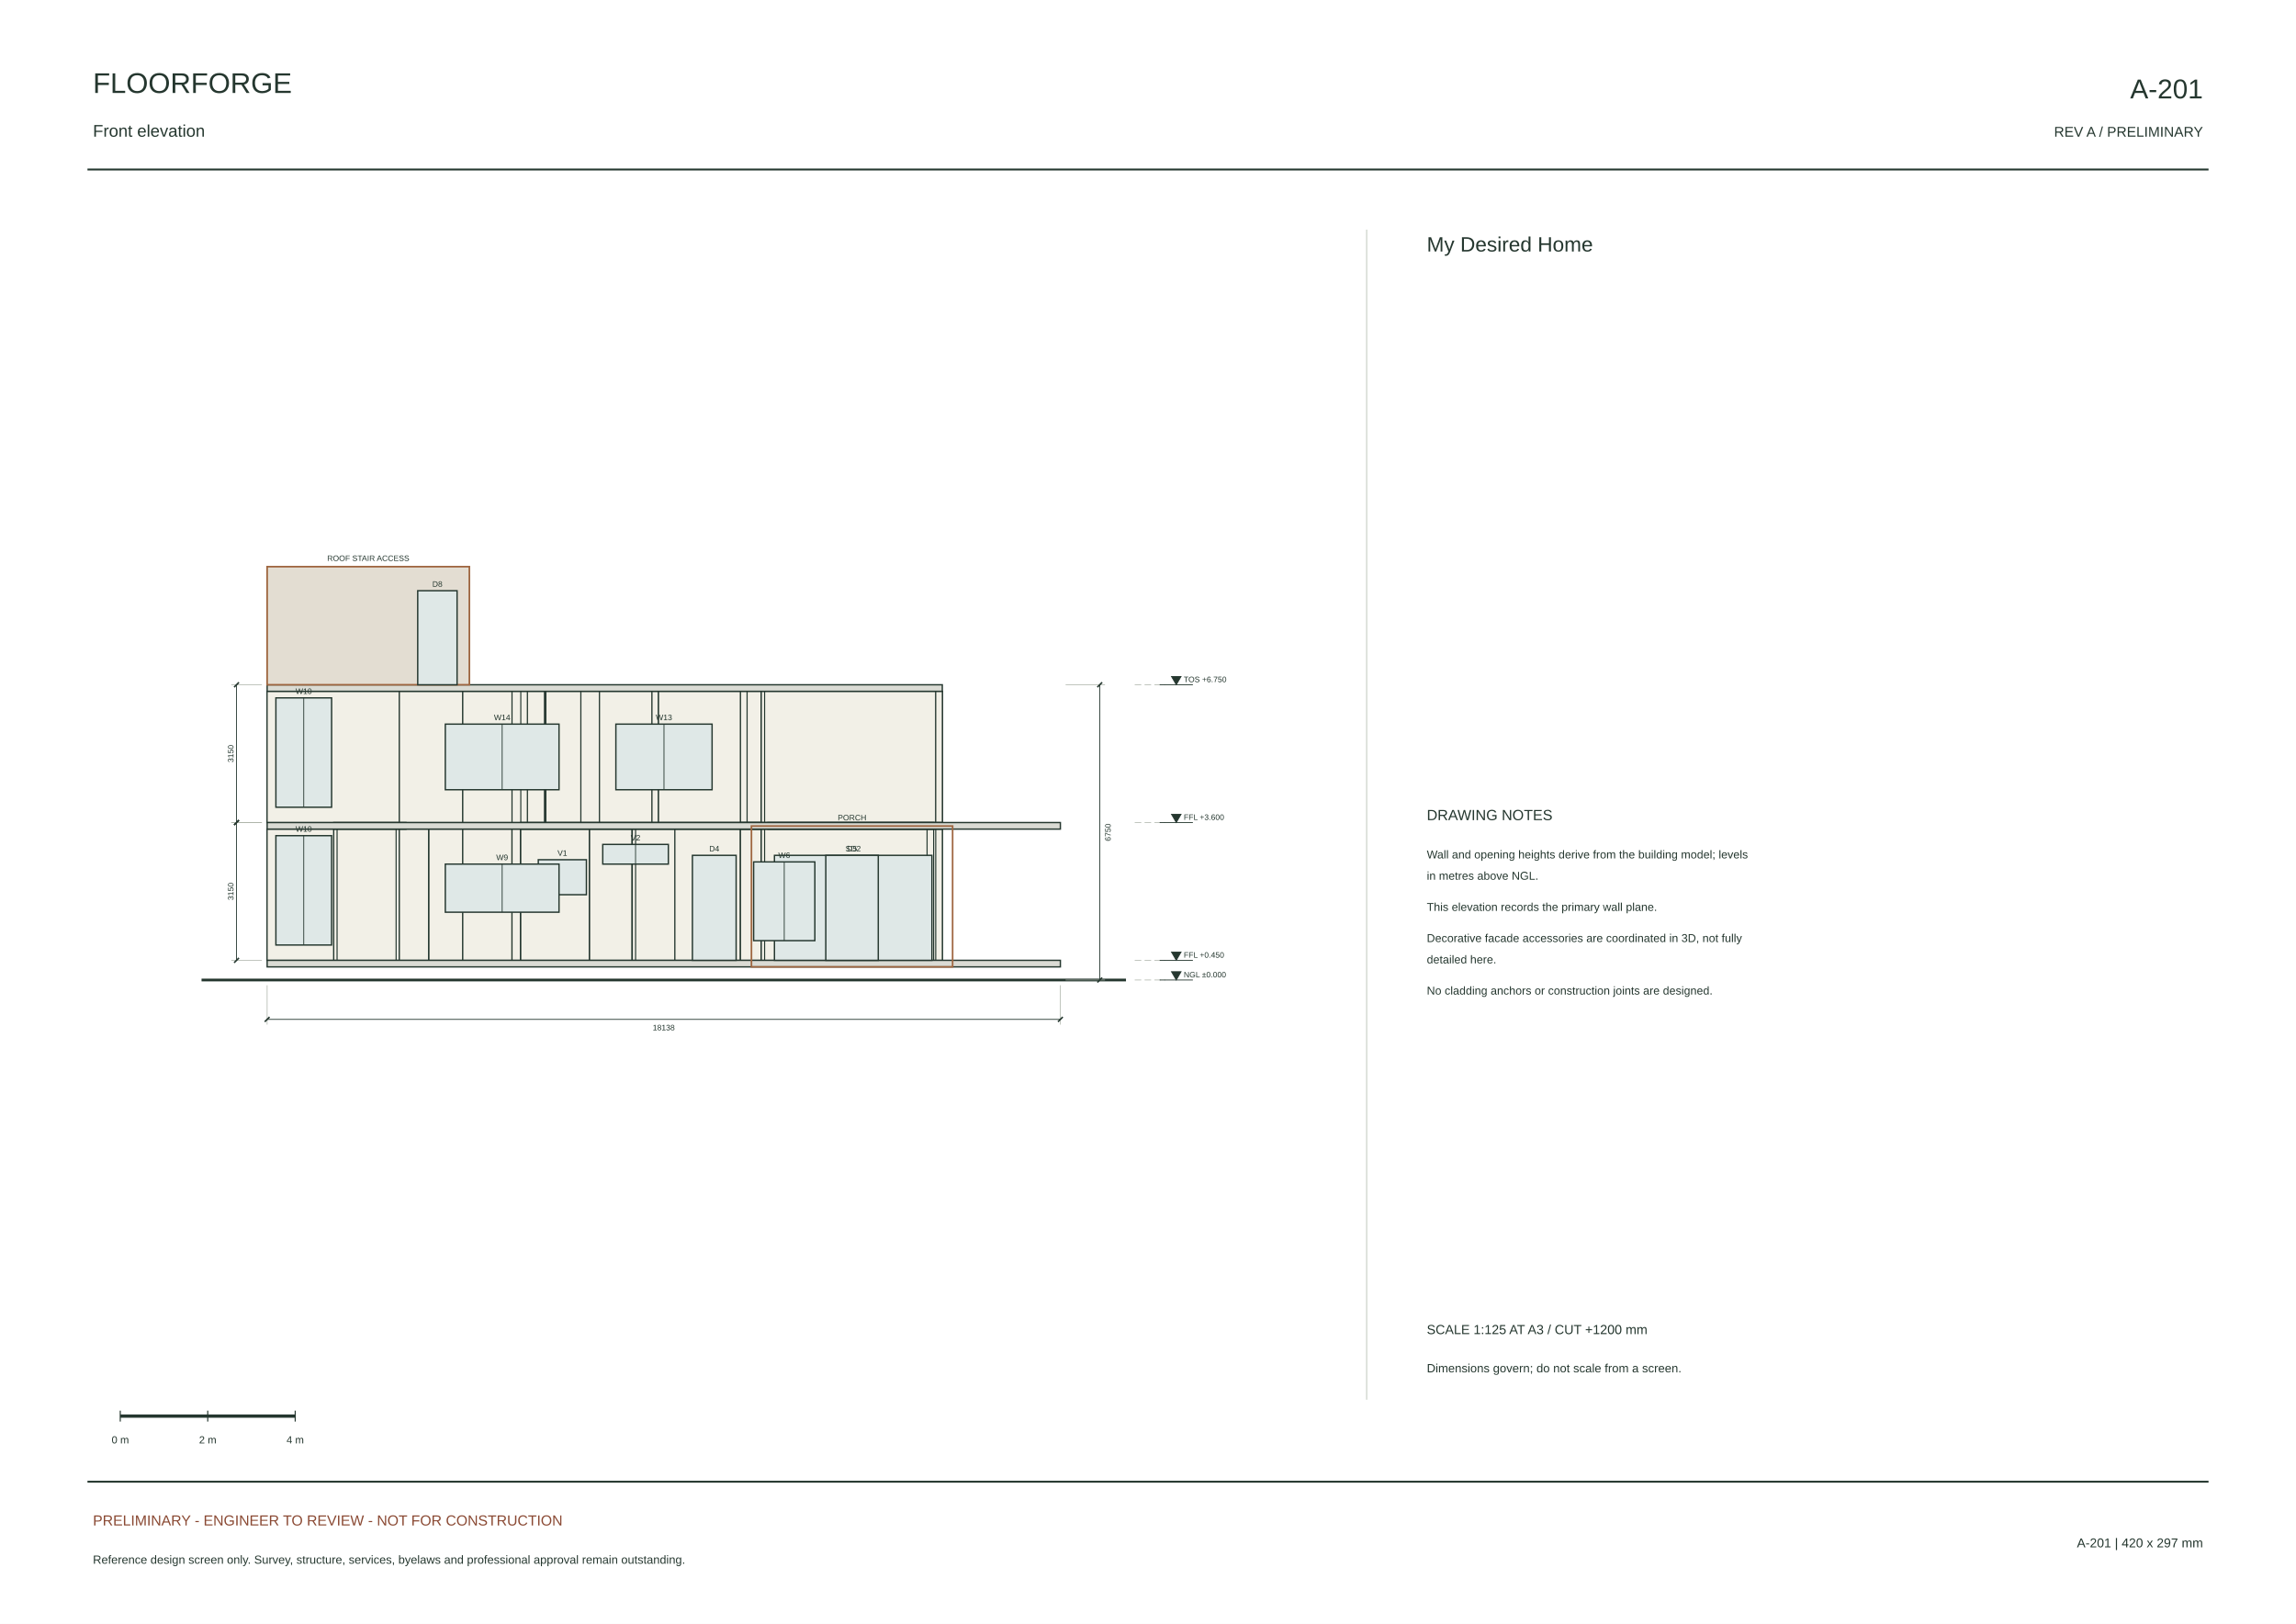
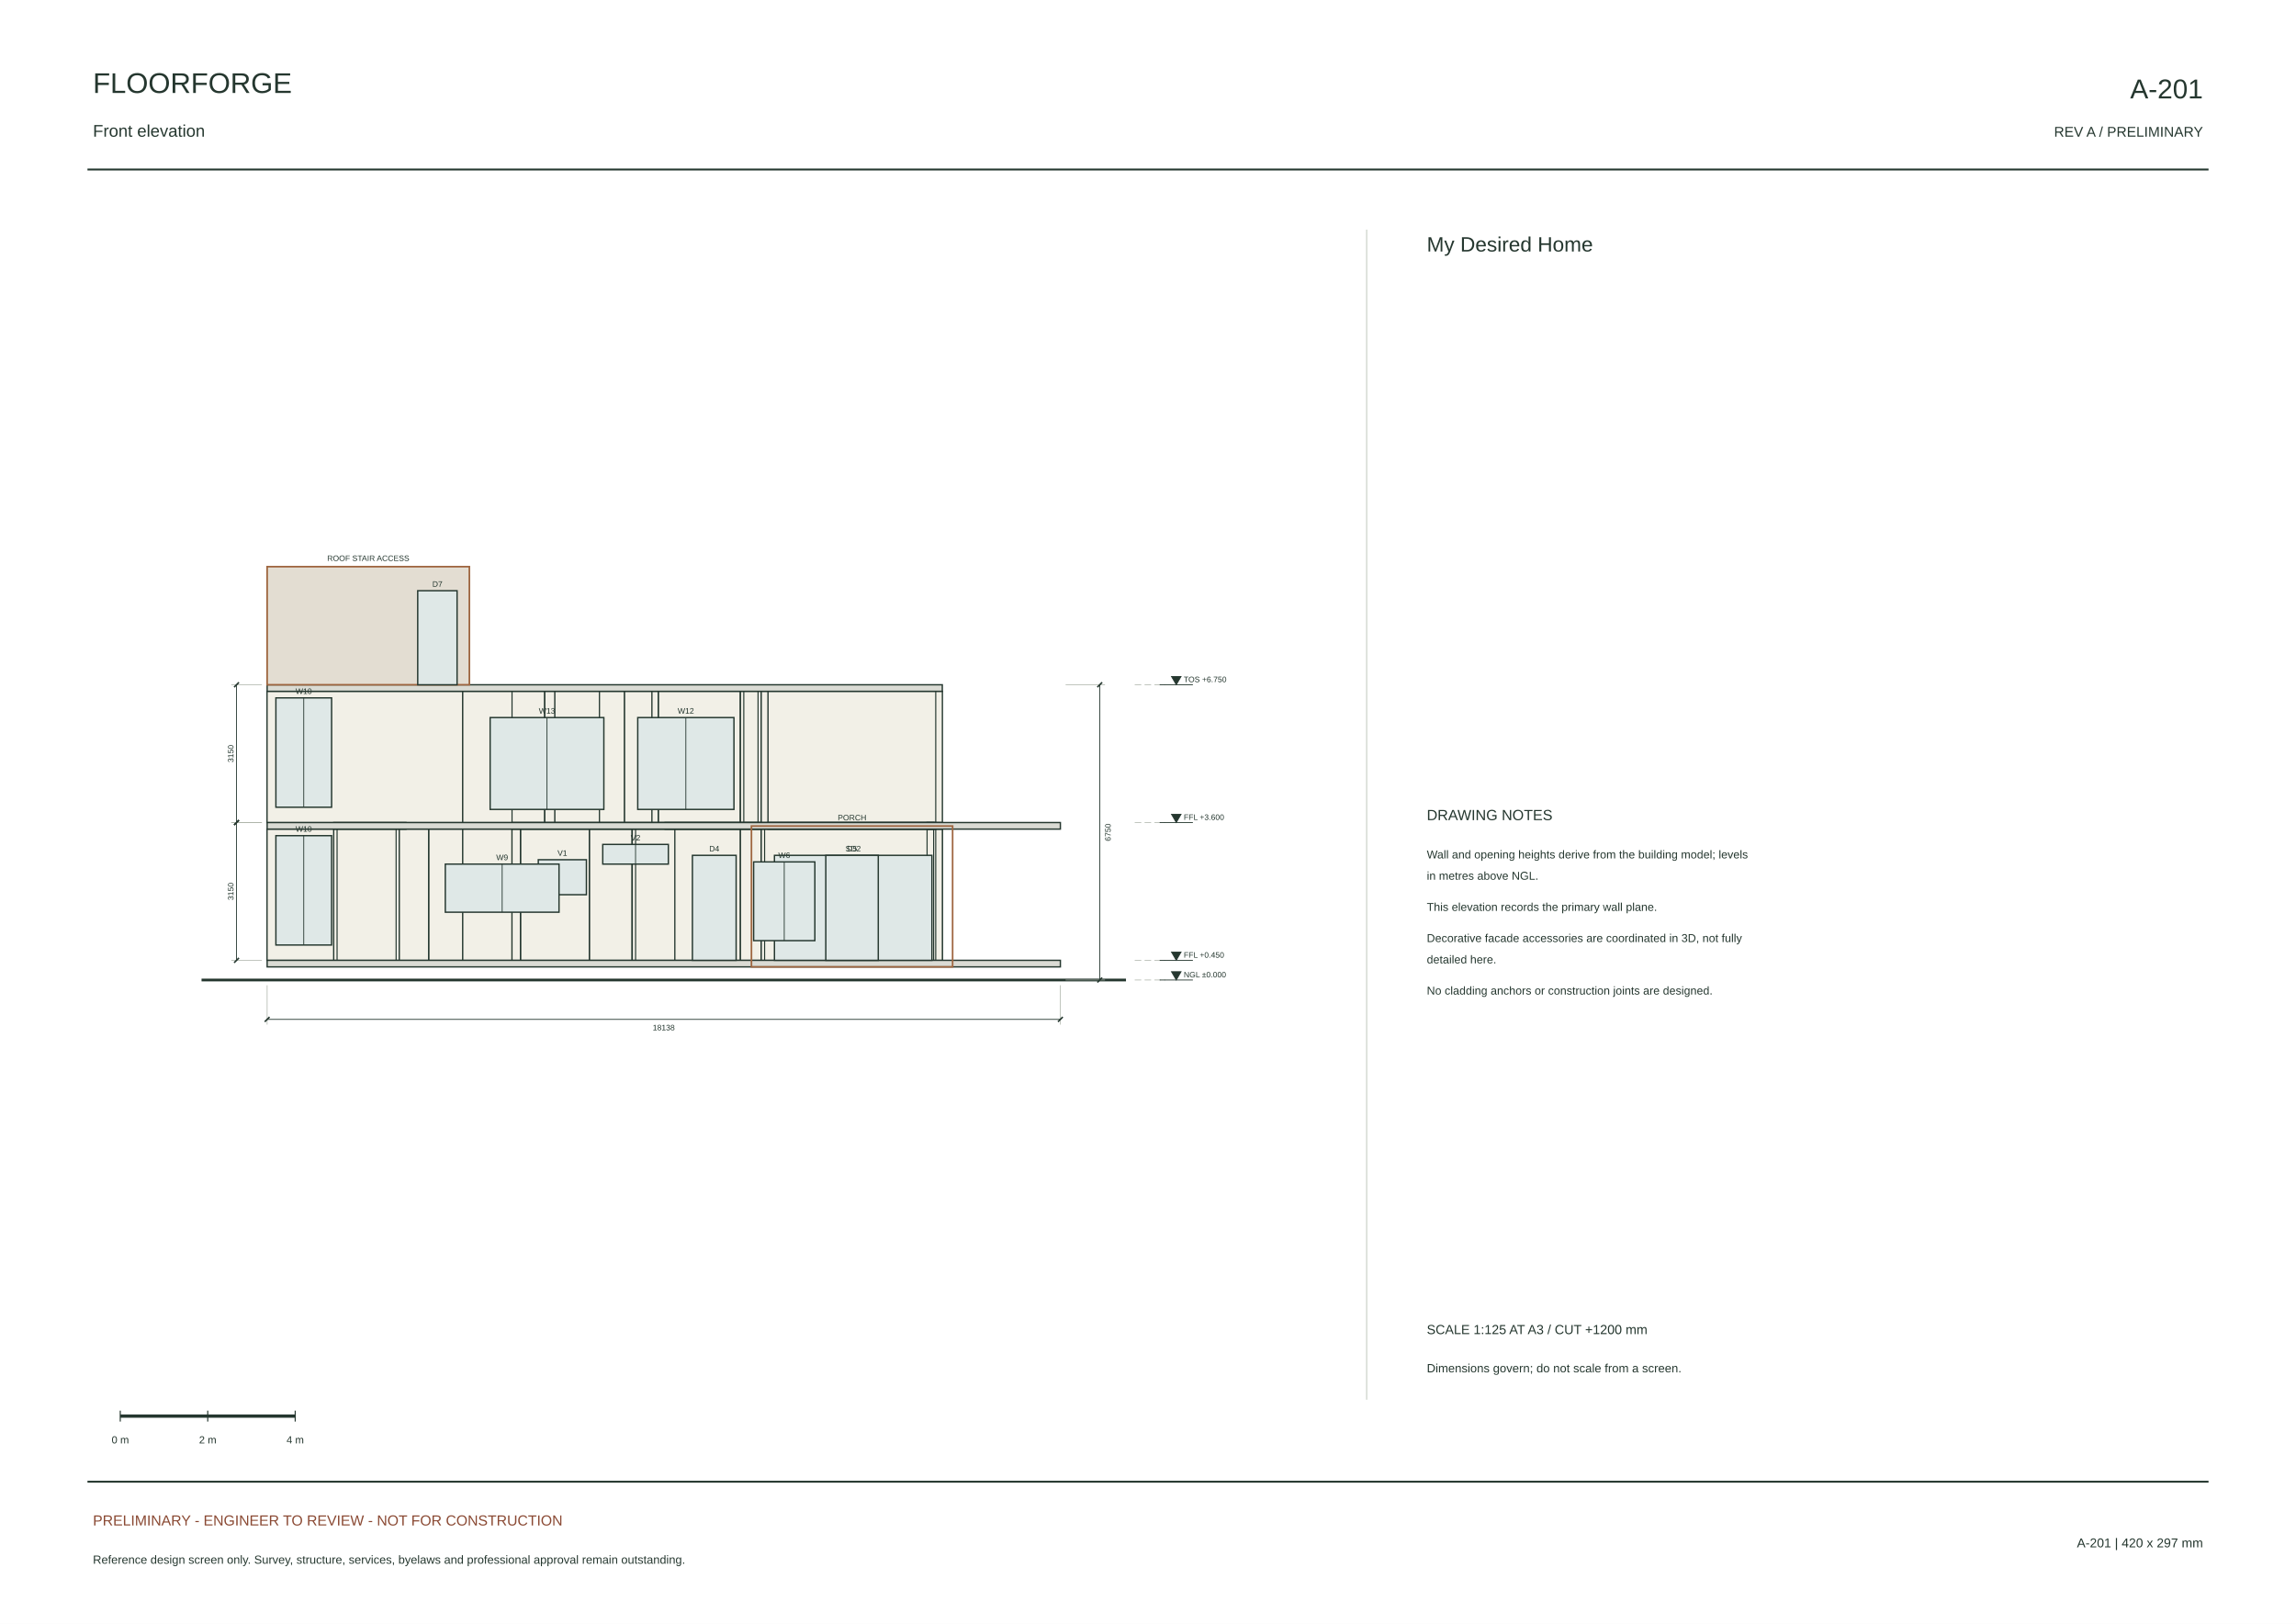
<svg xmlns="http://www.w3.org/2000/svg" width="420mm" height="297mm" viewBox="0 0 420 297">
  <rect width="420" height="297" fill="white" />
  <g font-family="Arial,Helvetica,sans-serif">
    <path d="M 16 31 H 404 M 16 271 H 404" stroke="#25372f" stroke-width=".35" />
    <text x="17" y="17" fill="#25372f" font-size="5.2" text-anchor="start">FLOORFORGE</text>
    <text x="17" y="25" fill="#25372f" font-size="3.1" text-anchor="start">Front elevation</text>
    <text x="403" y="18" fill="#25372f" font-size="5" text-anchor="end">A-201</text>
    <text x="403" y="25" fill="#25372f" font-size="2.6" text-anchor="end">REV A / PRELIMINARY</text>
    <polygon points="48.868,175.64 50.068,175.64 50.068,151.64 48.868,151.64" fill="#f2f0e7" stroke="#25372f" stroke-width="0.2" />
    <polygon points="48.868,175.64 62.86,175.64 62.86,151.64 48.868,151.64" fill="#f2f0e7" stroke="#25372f" stroke-width="0.2" />
    <polygon points="61.66,175.64 73.66,175.64 73.66,151.64 61.66,151.64" fill="#f2f0e7" stroke="#25372f" stroke-width="0.2" />
    <polygon points="72.46,175.64 74.26,175.64 74.26,151.64 72.46,151.64" fill="#f2f0e7" stroke="#25372f" stroke-width="0.2" />
    <polygon points="48.868,175.64 50.068,175.64 50.068,151.64 48.868,151.64" fill="#f2f0e7" stroke="#25372f" stroke-width="0.2" />
    <polygon points="48.868,175.64 85.86,175.64 85.86,151.64 48.868,151.64" fill="#f2f0e7" stroke="#25372f" stroke-width="0.2" />
    <polygon points="48.868,175.64 79.068,175.64 79.068,151.64 48.868,151.64" fill="#f2f0e7" stroke="#25372f" stroke-width="0.2" />
    <polygon points="77.868,175.64 79.668,175.64 79.668,151.64 77.868,151.64" fill="#f2f0e7" stroke="#25372f" stroke-width="0.2" />
    <polygon points="61.06,175.64 62.26,175.64 62.26,151.64 61.06,151.64" fill="#f2f0e7" stroke="#25372f" stroke-width="0.2" />
    <polygon points="61.06,175.64 74.26,175.64 74.26,151.64 61.06,151.64" fill="#f2f0e7" stroke="#25372f" stroke-width="0.2" />
    <polygon points="61.06,175.64 62.86,175.64 62.86,151.64 61.06,151.64" fill="#f2f0e7" stroke="#25372f" stroke-width="0.2" />
    <polygon points="61.66,175.64 73.66,175.64 73.66,151.64 61.66,151.64" fill="#f2f0e7" stroke="#25372f" stroke-width="0.2" />
    <polygon points="72.46,175.64 74.26,175.64 74.26,151.64 72.46,151.64" fill="#f2f0e7" stroke="#25372f" stroke-width="0.2" />
    <polygon points="73.06,175.64 74.26,175.64 74.26,151.64 73.06,151.64" fill="#f2f0e7" stroke="#25372f" stroke-width="0.2" />
    <polygon points="73.06,175.64 109.06,175.64 109.06,151.64 73.06,151.64" fill="#f2f0e7" stroke="#25372f" stroke-width="0.2" />
    <polygon points="73.06,175.64 74.26,175.64 74.26,151.64 73.06,151.64" fill="#f2f0e7" stroke="#25372f" stroke-width="0.2" />
    <polygon points="73.06,175.64 74.26,175.64 74.26,151.64 73.06,151.64" fill="#f2f0e7" stroke="#25372f" stroke-width="0.2" />
    <polygon points="73.06,175.64 74.26,175.64 74.26,151.64 73.06,151.64" fill="#f2f0e7" stroke="#25372f" stroke-width="0.2" />
    <polygon points="73.06,175.64 85.86,175.64 85.86,151.64 73.06,151.64" fill="#f2f0e7" stroke="#25372f" stroke-width="0.2" />
    <polygon points="78.468,175.64 79.668,175.64 79.668,151.64 78.468,151.64" fill="#f2f0e7" stroke="#25372f" stroke-width="0.2" />
    <polygon points="78.468,175.64 94.868,175.64 94.868,151.64 78.468,151.64" fill="#f2f0e7" stroke="#25372f" stroke-width="0.2" />
    <polygon points="78.468,175.64 79.668,175.64 79.668,151.64 78.468,151.64" fill="#f2f0e7" stroke="#25372f" stroke-width="0.2" />
    <polygon points="78.468,175.64 79.668,175.64 79.668,151.64 78.468,151.64" fill="#f2f0e7" stroke="#25372f" stroke-width="0.2" />
    <polygon points="78.468,175.64 96.468,175.64 96.468,151.64 78.468,151.64" fill="#f2f0e7" stroke="#25372f" stroke-width="0.2" />
    <polygon points="84.66,175.64 85.86,175.64 85.86,151.64 84.66,151.64" fill="#f2f0e7" stroke="#25372f" stroke-width="0.2" />
    <polygon points="84.66,175.64 109.06,175.64 109.06,151.64 84.66,151.64" fill="#f2f0e7" stroke="#25372f" stroke-width="0.2" />
    <polygon points="84.66,175.64 94.868,175.64 94.868,151.64 84.66,151.64" fill="#f2f0e7" stroke="#25372f" stroke-width="0.2" />
    <polygon points="93.668,175.64 94.868,175.64 94.868,151.64 93.668,151.64" fill="#f2f0e7" stroke="#25372f" stroke-width="0.2" />
    <polygon points="93.668,175.64 94.868,175.64 94.868,151.64 93.668,151.64" fill="#f2f0e7" stroke="#25372f" stroke-width="0.2" />
    <polygon points="93.668,175.64 94.868,175.64 94.868,151.64 93.668,151.64" fill="#f2f0e7" stroke="#25372f" stroke-width="0.2" />
    <polygon points="93.668,175.64 94.868,175.64 94.868,151.64 93.668,151.64" fill="#f2f0e7" stroke="#25372f" stroke-width="0.2" />
    <polygon points="93.668,175.64 95.468,175.64 95.468,151.64 93.668,151.64" fill="#f2f0e7" stroke="#25372f" stroke-width="0.2" />
    <polygon points="94.268,175.64 110.268,175.64 110.268,151.64 94.268,151.64" fill="#f2f0e7" stroke="#25372f" stroke-width="0.2" />
    <polygon points="109.068,175.64 116.268,175.64 116.268,151.64 109.068,151.64" fill="#f2f0e7" stroke="#25372f" stroke-width="0.2" />
    <polygon points="115.068,175.64 116.868,175.64 116.868,151.64 115.068,151.64" fill="#f2f0e7" stroke="#25372f" stroke-width="0.2" />
    <polygon points="93.668,175.64 96.468,175.64 96.468,151.64 93.668,151.64" fill="#f2f0e7" stroke="#25372f" stroke-width="0.2" />
    <polygon points="95.268,175.64 96.468,175.64 96.468,151.64 95.268,151.64" fill="#f2f0e7" stroke="#25372f" stroke-width="0.2" />
    <polygon points="95.268,175.64 110.268,175.64 110.268,151.64 95.268,151.64" fill="#f2f0e7" stroke="#25372f" stroke-width="0.2" />
    <polygon points="109.068,175.64 116.268,175.64 116.268,151.64 109.068,151.64" fill="#f2f0e7" stroke="#25372f" stroke-width="0.2" />
    <polygon points="115.068,175.64 116.868,175.64 116.868,151.64 115.068,151.64" fill="#f2f0e7" stroke="#25372f" stroke-width="0.2" />
    <polygon points="95.268,175.64 96.468,175.64 96.468,151.64 95.268,151.64" fill="#f2f0e7" stroke="#25372f" stroke-width="0.2" />
    <polygon points="95.268,175.64 116.868,175.64 116.868,151.64 95.268,151.64" fill="#f2f0e7" stroke="#25372f" stroke-width="0.2" />
    <polygon points="95.268,175.64 96.468,175.64 96.468,151.64 95.268,151.64" fill="#f2f0e7" stroke="#25372f" stroke-width="0.2" />
    <polygon points="95.268,175.64 116.868,175.64 116.868,151.64 95.268,151.64" fill="#f2f0e7" stroke="#25372f" stroke-width="0.2" />
    <polygon points="107.86,175.64 109.06,175.64 109.06,151.64 107.86,151.64" fill="#f2f0e7" stroke="#25372f" stroke-width="0.2" />
    <polygon points="107.86,175.64 124.66,175.64 124.66,151.64 107.86,151.64" fill="#f2f0e7" stroke="#25372f" stroke-width="0.2" />
    <polygon points="107.86,175.64 109.06,175.64 109.06,151.64 107.86,151.64" fill="#f2f0e7" stroke="#25372f" stroke-width="0.2" />
    <polygon points="107.86,175.64 124.66,175.64 124.66,151.64 107.86,151.64" fill="#f2f0e7" stroke="#25372f" stroke-width="0.2" />
    <polygon points="107.86,175.64 109.06,175.64 109.06,151.64 107.86,151.64" fill="#f2f0e7" stroke="#25372f" stroke-width="0.2" />
    <polygon points="107.86,175.64 136.66,175.64 136.66,151.64 107.86,151.64" fill="#f2f0e7" stroke="#25372f" stroke-width="0.2" />
    <polygon points="115.668,175.64 116.868,175.64 116.868,151.64 115.668,151.64" fill="#f2f0e7" stroke="#25372f" stroke-width="0.2" />
    <polygon points="115.668,175.64 116.868,175.64 116.868,151.64 115.668,151.64" fill="#f2f0e7" stroke="#25372f" stroke-width="0.2" />
    <polygon points="115.668,175.64 116.868,175.64 116.868,151.64 115.668,151.64" fill="#f2f0e7" stroke="#25372f" stroke-width="0.2" />
    <polygon points="115.668,175.64 140.468,175.64 140.468,151.64 115.668,151.64" fill="#f2f0e7" stroke="#25372f" stroke-width="0.2" />
    <polygon points="115.668,175.64 116.868,175.64 116.868,151.64 115.668,151.64" fill="#f2f0e7" stroke="#25372f" stroke-width="0.2" />
    <polygon points="115.668,175.64 116.868,175.64 116.868,151.64 115.668,151.64" fill="#f2f0e7" stroke="#25372f" stroke-width="0.2" />
    <polygon points="115.668,175.64 116.868,175.64 116.868,151.64 115.668,151.64" fill="#f2f0e7" stroke="#25372f" stroke-width="0.2" />
    <polygon points="115.668,175.64 116.868,175.64 116.868,151.64 115.668,151.64" fill="#f2f0e7" stroke="#25372f" stroke-width="0.2" />
    <polygon points="115.668,175.64 116.868,175.64 116.868,151.64 115.668,151.64" fill="#f2f0e7" stroke="#25372f" stroke-width="0.2" />
    <polygon points="115.668,175.64 117.468,175.64 117.468,151.64 115.668,151.64" fill="#f2f0e7" stroke="#25372f" stroke-width="0.2" />
    <polygon points="116.268,175.64 172.372,175.64 172.372,151.64 116.268,151.64" fill="#f2f0e7" stroke="#25372f" stroke-width="0.2" />
    <polygon points="123.46,175.64 124.66,175.64 124.66,151.64 123.46,151.64" fill="#f2f0e7" stroke="#25372f" stroke-width="0.2" />
    <polygon points="123.46,175.64 136.66,175.64 136.66,151.64 123.46,151.64" fill="#f2f0e7" stroke="#25372f" stroke-width="0.2" />
    <polygon points="135.46,175.64 136.66,175.64 136.66,151.64 135.46,151.64" fill="#f2f0e7" stroke="#25372f" stroke-width="0.2" />
    <polygon points="135.46,175.64 170.788,175.64 170.788,151.64 135.46,151.64" fill="#f2f0e7" stroke="#25372f" stroke-width="0.2" />
    <polygon points="135.46,175.64 136.66,175.64 136.66,151.64 135.46,151.64" fill="#f2f0e7" stroke="#25372f" stroke-width="0.2" />
    <polygon points="135.46,175.64 140.468,175.64 140.468,151.64 135.46,151.64" fill="#f2f0e7" stroke="#25372f" stroke-width="0.2" />
    <polygon points="139.268,175.64 140.468,175.64 140.468,151.64 139.268,151.64" fill="#f2f0e7" stroke="#25372f" stroke-width="0.2" />
    <polygon points="139.268,175.64 140.468,175.64 140.468,151.64 139.268,151.64" fill="#f2f0e7" stroke="#25372f" stroke-width="0.2" />
    <polygon points="139.268,175.64 140.468,175.64 140.468,151.64 139.268,151.64" fill="#f2f0e7" stroke="#25372f" stroke-width="0.2" />
    <polygon points="139.268,175.64 141.068,175.64 141.068,151.64 139.268,151.64" fill="#f2f0e7" stroke="#25372f" stroke-width="0.2" />
    <polygon points="139.868,175.64 170.788,175.64 170.788,151.64 139.868,151.64" fill="#f2f0e7" stroke="#25372f" stroke-width="0.2" />
    <polygon points="139.268,175.64 141.068,175.64 141.068,151.64 139.268,151.64" fill="#f2f0e7" stroke="#25372f" stroke-width="0.2" />
    <polygon points="139.868,175.64 172.372,175.64 172.372,151.64 139.868,151.64" fill="#f2f0e7" stroke="#25372f" stroke-width="0.2" />
    <polygon points="169.588,175.64 170.788,175.64 170.788,151.64 169.588,151.64" fill="#f2f0e7" stroke="#25372f" stroke-width="0.2" />
    <polygon points="171.172,175.64 172.372,175.64 172.372,151.64 171.172,151.64" fill="#f2f0e7" stroke="#25372f" stroke-width="0.2" />
    <polygon points="48.868,150.44 50.068,150.44 50.068,126.44 48.868,126.44" fill="#f2f0e7" stroke="#25372f" stroke-width="0.2" />
-     <polygon points="48.868,150.44 74.26,150.44 74.26,126.44 48.868,126.44" fill="#f2f0e7" stroke="#25372f" stroke-width="0.2" />
+     <polygon points="48.868,150.44 74.86,150.44 74.86,126.44 48.868,126.44" fill="#f2f0e7" stroke="#25372f" stroke-width="0.2" />
+     <polygon points="73.66,150.44 85.26,150.44 85.26,126.44 73.66,126.44" fill="#f2f0e7" stroke="#25372f" stroke-width="0.2" />
+     <polygon points="84.06,150.44 85.86,150.44 85.86,126.44 84.06,126.44" fill="#f2f0e7" stroke="#25372f" stroke-width="0.2" />
    <polygon points="48.868,150.44 50.068,150.44 50.068,126.44 48.868,126.44" fill="#f2f0e7" stroke="#25372f" stroke-width="0.2" />
    <polygon points="48.868,150.44 85.86,150.44 85.86,126.44 48.868,126.44" fill="#f2f0e7" stroke="#25372f" stroke-width="0.2" />
-     <polygon points="48.868,150.44 96.468,150.44 96.468,126.44 48.868,126.44" fill="#f2f0e7" stroke="#25372f" stroke-width="0.2" />
-     <polygon points="73.06,150.44 74.26,150.44 74.26,126.44 73.06,126.44" fill="#f2f0e7" stroke="#25372f" stroke-width="0.2" />
-     <polygon points="73.06,150.44 74.86,150.44 74.86,126.44 73.06,126.44" fill="#f2f0e7" stroke="#25372f" stroke-width="0.2" />
-     <polygon points="73.66,150.44 107.46,150.44 107.46,126.44 73.66,126.44" fill="#f2f0e7" stroke="#25372f" stroke-width="0.2" />
-     <polygon points="73.06,150.44 85.86,150.44 85.86,126.44 73.06,126.44" fill="#f2f0e7" stroke="#25372f" stroke-width="0.2" />
-     <polygon points="84.66,150.44 85.86,150.44 85.86,126.44 84.66,126.44" fill="#f2f0e7" stroke="#25372f" stroke-width="0.2" />
-     <polygon points="84.66,150.44 101.06,150.44 101.06,126.44 84.66,126.44" fill="#f2f0e7" stroke="#25372f" stroke-width="0.2" />
+     <polygon points="48.868,150.44 94.268,150.44 94.268,126.44 48.868,126.44" fill="#f2f0e7" stroke="#25372f" stroke-width="0.2" />
+     <polygon points="93.068,150.44 94.868,150.44 94.868,126.44 93.068,126.44" fill="#f2f0e7" stroke="#25372f" stroke-width="0.2" />
+     <polygon points="84.66,150.44 85.86,150.44 85.86,126.44 84.66,126.44" fill="#f2f0e7" stroke="#25372f" stroke-width="0.2" />
+     <polygon points="84.66,150.44 85.86,150.44 85.86,126.44 84.66,126.44" fill="#f2f0e7" stroke="#25372f" stroke-width="0.2" />
+     <polygon points="84.66,150.44 115.46,150.44 115.46,126.44 84.66,126.44" fill="#f2f0e7" stroke="#25372f" stroke-width="0.2" />
+     <polygon points="84.66,150.44 85.86,150.44 85.86,126.44 84.66,126.44" fill="#f2f0e7" stroke="#25372f" stroke-width="0.2" />
+     <polygon points="84.66,150.44 85.86,150.44 85.86,126.44 84.66,126.44" fill="#f2f0e7" stroke="#25372f" stroke-width="0.2" />
+     <polygon points="84.66,150.44 115.46,150.44 115.46,126.44 84.66,126.44" fill="#f2f0e7" stroke="#25372f" stroke-width="0.2" />
    <polygon points="84.66,150.44 94.868,150.44 94.868,126.44 84.66,126.44" fill="#f2f0e7" stroke="#25372f" stroke-width="0.2" />
    <polygon points="93.668,150.44 94.868,150.44 94.868,126.44 93.668,126.44" fill="#f2f0e7" stroke="#25372f" stroke-width="0.2" />
    <polygon points="93.668,150.44 110.868,150.44 110.868,126.44 93.668,126.44" fill="#f2f0e7" stroke="#25372f" stroke-width="0.2" />
-     <polygon points="93.668,150.44 96.468,150.44 96.468,126.44 93.668,126.44" fill="#f2f0e7" stroke="#25372f" stroke-width="0.2" />
-     <polygon points="95.268,150.44 96.468,150.44 96.468,126.44 95.268,126.44" fill="#f2f0e7" stroke="#25372f" stroke-width="0.2" />
    <polygon points="99.668,150.44 100.868,150.44 100.868,126.44 99.668,126.44" fill="#f2f0e7" stroke="#25372f" stroke-width="0.2" />
    <polygon points="99.668,150.44 100.868,150.44 100.868,126.44 99.668,126.44" fill="#f2f0e7" stroke="#25372f" stroke-width="0.2" />
    <polygon points="99.668,150.44 101.468,150.44 101.468,126.44 99.668,126.44" fill="#f2f0e7" stroke="#25372f" stroke-width="0.2" />
    <polygon points="134.86,150.44 136.66,150.44 136.66,126.44 134.86,126.44" fill="#f2f0e7" stroke="#25372f" stroke-width="0.2" />
    <polygon points="99.668,150.44 101.468,150.44 101.468,126.44 99.668,126.44" fill="#f2f0e7" stroke="#25372f" stroke-width="0.2" />
-     <polygon points="99.86,150.44 101.06,150.44 101.06,126.44 99.86,126.44" fill="#f2f0e7" stroke="#25372f" stroke-width="0.2" />
-     <polygon points="99.86,150.44 107.46,150.44 107.46,126.44 99.86,126.44" fill="#f2f0e7" stroke="#25372f" stroke-width="0.2" />
-     <polygon points="99.86,150.44 136.66,150.44 136.66,126.44 99.86,126.44" fill="#f2f0e7" stroke="#25372f" stroke-width="0.2" />
-     <polygon points="106.26,150.44 107.46,150.44 107.46,126.44 106.26,126.44" fill="#f2f0e7" stroke="#25372f" stroke-width="0.2" />
-     <polygon points="106.26,150.44 136.66,150.44 136.66,126.44 106.26,126.44" fill="#f2f0e7" stroke="#25372f" stroke-width="0.2" />
    <polygon points="109.668,150.44 110.868,150.44 110.868,126.44 109.668,126.44" fill="#f2f0e7" stroke="#25372f" stroke-width="0.2" />
    <polygon points="109.668,150.44 110.868,150.44 110.868,126.44 109.668,126.44" fill="#f2f0e7" stroke="#25372f" stroke-width="0.2" />
    <polygon points="109.668,150.44 121.668,150.44 121.668,126.44 109.668,126.44" fill="#f2f0e7" stroke="#25372f" stroke-width="0.2" />
    <polygon points="109.668,150.44 121.668,150.44 121.668,126.44 109.668,126.44" fill="#f2f0e7" stroke="#25372f" stroke-width="0.2" />
+     <polygon points="114.26,150.44 115.46,150.44 115.46,126.44 114.26,126.44" fill="#f2f0e7" stroke="#25372f" stroke-width="0.2" />
+     <polygon points="114.26,150.44 136.66,150.44 136.66,126.44 114.26,126.44" fill="#f2f0e7" stroke="#25372f" stroke-width="0.2" />
+     <polygon points="114.26,150.44 136.66,150.44 136.66,126.44 114.26,126.44" fill="#f2f0e7" stroke="#25372f" stroke-width="0.2" />
    <polygon points="119.268,150.44 120.468,150.44 120.468,126.44 119.268,126.44" fill="#f2f0e7" stroke="#25372f" stroke-width="0.2" />
    <polygon points="119.268,150.44 121.068,150.44 121.068,126.44 119.268,126.44" fill="#f2f0e7" stroke="#25372f" stroke-width="0.2" />
-     <polygon points="138.668,150.44 140.468,150.44 140.468,126.44 138.668,126.44" fill="#f2f0e7" stroke="#25372f" stroke-width="0.2" />
+     <polygon points="120.468,150.44 121.668,150.44 121.668,126.44 120.468,126.44" fill="#f2f0e7" stroke="#25372f" stroke-width="0.2" />
+     <polygon points="120.468,150.44 121.668,150.44 121.668,126.44 120.468,126.44" fill="#f2f0e7" stroke="#25372f" stroke-width="0.2" />
+     <polygon points="120.468,150.44 171.772,150.44 171.772,126.44 120.468,126.44" fill="#f2f0e7" stroke="#25372f" stroke-width="0.2" />
    <polygon points="120.468,150.44 121.668,150.44 121.668,126.44 120.468,126.44" fill="#f2f0e7" stroke="#25372f" stroke-width="0.2" />
    <polygon points="120.468,150.44 172.372,150.44 172.372,126.44 120.468,126.44" fill="#f2f0e7" stroke="#25372f" stroke-width="0.2" />
-     <polygon points="120.468,150.44 172.372,150.44 172.372,126.44 120.468,126.44" fill="#f2f0e7" stroke="#25372f" stroke-width="0.2" />
-     <polygon points="135.46,150.44 136.66,150.44 136.66,126.44 135.46,126.44" fill="#f2f0e7" stroke="#25372f" stroke-width="0.2" />
-     <polygon points="135.46,150.44 136.66,150.44 136.66,126.44 135.46,126.44" fill="#f2f0e7" stroke="#25372f" stroke-width="0.2" />
+     <polygon points="135.46,150.44 136.66,150.44 136.66,126.44 135.46,126.44" fill="#f2f0e7" stroke="#25372f" stroke-width="0.2" />
+     <polygon points="135.46,150.44 136.66,150.44 136.66,126.44 135.46,126.44" fill="#f2f0e7" stroke="#25372f" stroke-width="0.2" />
+     <polygon points="135.46,150.44 136.66,150.44 136.66,126.44 135.46,126.44" fill="#f2f0e7" stroke="#25372f" stroke-width="0.2" />
+     <polygon points="135.46,150.44 136.66,150.44 136.66,126.44 135.46,126.44" fill="#f2f0e7" stroke="#25372f" stroke-width="0.2" />
+     <polygon points="135.46,150.44 137.26,150.44 137.26,126.44 135.46,126.44" fill="#f2f0e7" stroke="#25372f" stroke-width="0.2" />
+     <polygon points="136.06,150.44 139.868,150.44 139.868,126.44 136.06,126.44" fill="#f2f0e7" stroke="#25372f" stroke-width="0.2" />
+     <polygon points="138.668,150.44 140.468,150.44 140.468,126.44 138.668,126.44" fill="#f2f0e7" stroke="#25372f" stroke-width="0.2" />
    <polygon points="139.268,150.44 140.468,150.44 140.468,126.44 139.268,126.44" fill="#f2f0e7" stroke="#25372f" stroke-width="0.2" />
    <polygon points="139.268,150.44 140.468,150.44 140.468,126.44 139.268,126.44" fill="#f2f0e7" stroke="#25372f" stroke-width="0.2" />
    <polygon points="139.268,150.44 140.468,150.44 140.468,126.44 139.268,126.44" fill="#f2f0e7" stroke="#25372f" stroke-width="0.2" />
-     <polygon points="139.268,150.44 141.068,150.44 141.068,126.44 139.268,126.44" fill="#f2f0e7" stroke="#25372f" stroke-width="0.2" />
-     <polygon points="139.868,150.44 171.772,150.44 171.772,126.44 139.868,126.44" fill="#f2f0e7" stroke="#25372f" stroke-width="0.2" />
-     <polygon points="171.172,150.44 172.372,150.44 172.372,126.44 171.172,126.44" fill="#f2f0e7" stroke="#25372f" stroke-width="0.2" />
    <polygon points="171.172,150.44 172.372,150.44 172.372,126.44 171.172,126.44" fill="#f2f0e7" stroke="#25372f" stroke-width="0.2" />
    <polygon points="84.66,125.24 85.86,125.24 85.86,105.24 84.66,105.24" fill="#f2f0e7" stroke="#25372f" stroke-width="0.2" />
    <polygon points="49.468,125.24 85.26,125.24 85.26,105.24 49.468,105.24" fill="#f2f0e7" stroke="#25372f" stroke-width="0.2" />
    <polygon points="48.868,125.24 50.068,125.24 50.068,105.24 48.868,105.24" fill="#f2f0e7" stroke="#25372f" stroke-width="0.2" />
    <polygon points="49.468,125.24 85.26,125.24 85.26,105.24 49.468,105.24" fill="#f2f0e7" stroke="#25372f" stroke-width="0.2" />
    <polygon points="48.868,176.84 193.972,176.84 193.972,175.64 48.868,175.64" fill="#dadbd4" stroke="#25372f" stroke-width="0.25" />
    <polygon points="61.06,151.64 74.26,151.64 74.26,150.44 61.06,150.44" fill="#dadbd4" stroke="#25372f" stroke-width="0.25" />
-     <polygon points="140.468,151.64 170.788,151.64 170.788,150.44 140.468,150.44" fill="#dadbd4" stroke="#25372f" stroke-width="0.25" />
-     <polygon points="135.46,151.64 139.268,151.64 139.268,150.44 135.46,150.44" fill="#dadbd4" stroke="#25372f" stroke-width="0.25" />
-     <polygon points="95.268,151.64 172.372,151.64 172.372,150.44 95.268,150.44" fill="#dadbd4" stroke="#25372f" stroke-width="0.25" />
+     <polygon points="169.588,151.64 170.788,151.64 170.788,150.44 169.588,150.44" fill="#dadbd4" stroke="#25372f" stroke-width="0.25" />
+     <polygon points="121.668,151.64 139.268,151.64 139.268,150.44 121.668,150.44" fill="#dadbd4" stroke="#25372f" stroke-width="0.25" />
+     <polygon points="140.468,151.64 171.172,151.64 171.172,150.44 140.468,150.44" fill="#dadbd4" stroke="#25372f" stroke-width="0.25" />
+     <polygon points="93.668,151.64 172.372,151.64 172.372,150.44 93.668,150.44" fill="#dadbd4" stroke="#25372f" stroke-width="0.25" />
    <polygon points="48.868,151.64 193.972,151.64 193.972,150.44 48.868,150.44" fill="#dadbd4" stroke="#25372f" stroke-width="0.25" />
    <polygon points="48.868,126.44 172.372,126.44 172.372,125.24 48.868,125.24" fill="#dadbd4" stroke="#25372f" stroke-width="0.25" />
    <path d="M 36.868 179.24 L 205.972 179.24" fill="none" stroke="#25372f" stroke-width="0.5" />
    <polygon points="48.868,125.24 85.86,125.24 85.86,103.64 48.868,103.64" fill="#e3ddd2" stroke="#9e653f" stroke-width="0.3" />
    <text x="67.364" y="102.6" fill="#25372f" font-size="1.45" text-anchor="middle">ROOF STAIR ACCESS</text>
    <polygon points="141.668,175.64 170.468,175.64 170.468,156.44 141.668,156.44" fill="#dfe8e7" stroke="#25372f" stroke-width="0.25" />
    <path d="M 156.068 175.64 L 156.068 156.44" fill="none" stroke="#25372f" stroke-width="0.15" />
    <text x="156.068" y="155.72" fill="#25372f" font-size="1.45" text-anchor="middle">SD2</text>
    <polygon points="98.468,163.64 107.268,163.64 107.268,157.24 98.468,157.24" fill="#dfe8e7" stroke="#25372f" stroke-width="0.25" />
    <text x="102.868" y="156.52" fill="#25372f" font-size="1.45" text-anchor="middle">V1</text>
    <polygon points="126.66,175.64 134.66,175.64 134.66,156.44 126.66,156.44" fill="#dfe8e7" stroke="#25372f" stroke-width="0.25" />
    <text x="130.66" y="155.72" fill="#25372f" font-size="1.45" text-anchor="middle">D4</text>
    <polygon points="110.26,158.04 122.26,158.04 122.26,154.44 110.26,154.44" fill="#dfe8e7" stroke="#25372f" stroke-width="0.25" />
    <path d="M 116.26 158.04 L 116.26 154.44" fill="none" stroke="#25372f" stroke-width="0.15" />
    <text x="116.26" y="153.72" fill="#25372f" font-size="1.45" text-anchor="middle">V2</text>
    <polygon points="137.86,172.04 149.06,172.04 149.06,157.64 137.86,157.64" fill="#dfe8e7" stroke="#25372f" stroke-width="0.25" />
    <path d="M 143.46 172.04 L 143.46 157.64" fill="none" stroke="#25372f" stroke-width="0.15" />
    <text x="143.46" y="156.92" fill="#25372f" font-size="1.45" text-anchor="middle">W6</text>
    <polygon points="151.06,175.64 160.66,175.64 160.66,156.44 151.06,156.44" fill="#dfe8e7" stroke="#25372f" stroke-width="0.25" />
    <text x="155.86" y="155.72" fill="#25372f" font-size="1.45" text-anchor="middle">D5</text>
    <polygon points="81.46,166.84 102.26,166.84 102.26,158.04 81.46,158.04" fill="#dfe8e7" stroke="#25372f" stroke-width="0.25" />
    <path d="M 91.86 166.84 L 91.86 158.04" fill="none" stroke="#25372f" stroke-width="0.15" />
    <text x="91.86" y="157.32" fill="#25372f" font-size="1.45" text-anchor="middle">W9</text>
    <polygon points="50.468,172.84 60.66,172.84 60.66,152.84 50.468,152.84" fill="#dfe8e7" stroke="#25372f" stroke-width="0.25" />
    <path d="M 55.564 172.84 L 55.564 152.84" fill="none" stroke="#25372f" stroke-width="0.15" />
    <text x="55.564" y="152.12" fill="#25372f" font-size="1.45" text-anchor="middle">W10</text>
-     <polygon points="112.66,144.44 130.26,144.44 130.26,132.44 112.66,132.44" fill="#dfe8e7" stroke="#25372f" stroke-width="0.25" />
-     <path d="M 121.46 144.44 L 121.46 132.44" fill="none" stroke="#25372f" stroke-width="0.15" />
-     <text x="121.46" y="131.72" fill="#25372f" font-size="1.45" text-anchor="middle">W13</text>
-     <polygon points="81.46,144.44 102.26,144.44 102.26,132.44 81.46,132.44" fill="#dfe8e7" stroke="#25372f" stroke-width="0.25" />
-     <path d="M 91.86 144.44 L 91.86 132.44" fill="none" stroke="#25372f" stroke-width="0.15" />
-     <text x="91.86" y="131.72" fill="#25372f" font-size="1.45" text-anchor="middle">W14</text>
+     <polygon points="116.66,148.04 134.26,148.04 134.26,131.24 116.66,131.24" fill="#dfe8e7" stroke="#25372f" stroke-width="0.25" />
+     <path d="M 125.46 148.04 L 125.46 131.24" fill="none" stroke="#25372f" stroke-width="0.15" />
+     <text x="125.46" y="130.52" fill="#25372f" font-size="1.45" text-anchor="middle">W12</text>
+     <polygon points="89.66,148.04 110.46,148.04 110.46,131.24 89.66,131.24" fill="#dfe8e7" stroke="#25372f" stroke-width="0.25" />
+     <path d="M 100.06 148.04 L 100.06 131.24" fill="none" stroke="#25372f" stroke-width="0.15" />
+     <text x="100.06" y="130.52" fill="#25372f" font-size="1.45" text-anchor="middle">W13</text>
    <polygon points="50.468,147.64 60.66,147.64 60.66,127.64 50.468,127.64" fill="#dfe8e7" stroke="#25372f" stroke-width="0.25" />
    <path d="M 55.564 147.64 L 55.564 127.64" fill="none" stroke="#25372f" stroke-width="0.15" />
    <text x="55.564" y="126.92" fill="#25372f" font-size="1.45" text-anchor="middle">W10</text>
    <polygon points="76.412,125.24 83.612,125.24 83.612,108.04 76.412,108.04" fill="#dfe8e7" stroke="#25372f" stroke-width="0.25" />
-     <text x="80.012" y="107.32" fill="#25372f" font-size="1.45" text-anchor="middle">D8</text>
+     <text x="80.012" y="107.32" fill="#25372f" font-size="1.45" text-anchor="middle">D7</text>
    <polygon points="137.46,176.84 174.26,176.84 174.26,151.08 137.46,151.08" fill="none" stroke="#9e653f" stroke-width="0.3" />
    <text x="155.86" y="150.04" fill="#25372f" font-size="1.45" text-anchor="middle">PORCH</text>
    <path d="M 48.868 180.2 L 48.868 187.4" fill="none" stroke="#a8afa4" stroke-width="0.12" />
    <path d="M 193.972 180.2 L 193.972 187.4" fill="none" stroke="#a8afa4" stroke-width="0.12" />
    <path d="M 48.868 186.44 L 193.972 186.44" fill="none" stroke="#25372f" stroke-width="0.15" />
    <path d="M 48.428 186.88 L 49.308 186" fill="none" stroke="#25372f" stroke-width="0.28" />
    <path d="M 193.532 186.88 L 194.412 186" fill="none" stroke="#25372f" stroke-width="0.28" />
    <text x="121.42" y="188.44" fill="#25372f" font-size="1.45" text-anchor="middle">18138</text>
    <path d="M 194.932 179.24 L 202.132 179.24" fill="none" stroke="#a8afa4" stroke-width="0.12" />
    <path d="M 194.932 125.24 L 202.132 125.24" fill="none" stroke="#a8afa4" stroke-width="0.12" />
    <path d="M 201.172 179.24 L 201.172 125.24" fill="none" stroke="#25372f" stroke-width="0.15" />
    <path d="M 200.732 179.68 L 201.612 178.8" fill="none" stroke="#25372f" stroke-width="0.28" />
    <path d="M 200.732 125.68 L 201.612 124.8" fill="none" stroke="#25372f" stroke-width="0.28" />
    <text x="203.172" y="152.24" fill="#25372f" font-size="1.45" text-anchor="middle" transform="rotate(-90.0 203.172 152.24)">6750</text>
    <path d="M 47.908 175.64 L 42.308 175.64" fill="none" stroke="#a8afa4" stroke-width="0.12" />
    <path d="M 47.908 150.44 L 42.308 150.44" fill="none" stroke="#a8afa4" stroke-width="0.12" />
    <path d="M 43.268 175.64 L 43.268 150.44" fill="none" stroke="#25372f" stroke-width="0.15" />
    <path d="M 42.828 176.08 L 43.708 175.2" fill="none" stroke="#25372f" stroke-width="0.28" />
    <path d="M 42.828 150.88 L 43.708 150" fill="none" stroke="#25372f" stroke-width="0.28" />
    <text x="42.708" y="163.04" fill="#25372f" font-size="1.45" text-anchor="middle" transform="rotate(-90.0 42.708 163.04)">3150</text>
    <path d="M 47.908 150.44 L 42.308 150.44" fill="none" stroke="#a8afa4" stroke-width="0.12" />
    <path d="M 47.908 125.24 L 42.308 125.24" fill="none" stroke="#a8afa4" stroke-width="0.12" />
    <path d="M 43.268 150.44 L 43.268 125.24" fill="none" stroke="#25372f" stroke-width="0.15" />
    <path d="M 42.828 150.88 L 43.708 150" fill="none" stroke="#25372f" stroke-width="0.28" />
    <path d="M 42.828 125.68 L 43.708 124.8" fill="none" stroke="#25372f" stroke-width="0.28" />
    <text x="42.708" y="137.84" fill="#25372f" font-size="1.45" text-anchor="middle" transform="rotate(-90.0 42.708 137.84)">3150</text>
    <path d="M 207.572 179.24 L 213.172 179.24" fill="none" stroke="#a8afa4" stroke-width="0.12" stroke-dasharray="1.2 .6" />
    <polygon points="214.292,177.72 216.052,177.72 215.172,179.24" fill="#25372f" stroke="#25372f" stroke-width="0.15" />
    <path d="M 212.132 179.24 L 218.212 179.24" fill="none" stroke="#25372f" stroke-width="0.15" />
    <text x="216.532" y="178.76" fill="#25372f" font-size="1.45" text-anchor="start">NGL ±0.000</text>
    <path d="M 207.572 175.64 L 213.172 175.64" fill="none" stroke="#a8afa4" stroke-width="0.12" stroke-dasharray="1.2 .6" />
    <polygon points="214.292,174.12 216.052,174.12 215.172,175.64" fill="#25372f" stroke="#25372f" stroke-width="0.15" />
    <path d="M 212.132 175.64 L 218.212 175.64" fill="none" stroke="#25372f" stroke-width="0.15" />
    <text x="216.532" y="175.16" fill="#25372f" font-size="1.45" text-anchor="start">FFL +0.450</text>
    <path d="M 207.572 150.44 L 213.172 150.44" fill="none" stroke="#a8afa4" stroke-width="0.12" stroke-dasharray="1.2 .6" />
    <polygon points="214.292,148.92 216.052,148.92 215.172,150.44" fill="#25372f" stroke="#25372f" stroke-width="0.15" />
    <path d="M 212.132 150.44 L 218.212 150.44" fill="none" stroke="#25372f" stroke-width="0.15" />
    <text x="216.532" y="149.96" fill="#25372f" font-size="1.45" text-anchor="start">FFL +3.600</text>
    <path d="M 207.572 125.24 L 213.172 125.24" fill="none" stroke="#a8afa4" stroke-width="0.12" stroke-dasharray="1.2 .6" />
    <polygon points="214.292,123.72 216.052,123.72 215.172,125.24" fill="#25372f" stroke="#25372f" stroke-width="0.15" />
    <path d="M 212.132 125.24 L 218.212 125.24" fill="none" stroke="#25372f" stroke-width="0.15" />
    <text x="216.532" y="124.76" fill="#25372f" font-size="1.45" text-anchor="start">TOS +6.750</text>
    <path d="M 250 42 V 256" stroke="#c9d0c7" stroke-width=".2" />
    <text x="261" y="46" fill="#25372f" font-size="3.8" text-anchor="start">My Desired Home</text>
    <text x="261" y="150" fill="#25372f" font-size="2.7" text-anchor="start">DRAWING NOTES</text>
    <text x="261" y="157" fill="#25372f" font-size="2.1" text-anchor="start">Wall and opening heights derive from the building model; levels</text>
    <text x="261" y="160.9" fill="#25372f" font-size="2.1" text-anchor="start">in metres above NGL.</text>
    <text x="261" y="166.6" fill="#25372f" font-size="2.1" text-anchor="start">This elevation records the primary wall plane.</text>
    <text x="261" y="172.3" fill="#25372f" font-size="2.1" text-anchor="start">Decorative facade accessories are coordinated in 3D, not fully</text>
    <text x="261" y="176.2" fill="#25372f" font-size="2.1" text-anchor="start">detailed here.</text>
    <text x="261" y="181.9" fill="#25372f" font-size="2.1" text-anchor="start">No cladding anchors or construction joints are designed.</text>
    <text x="261" y="244" fill="#25372f" font-size="2.4" text-anchor="start">SCALE 1:125 AT A3 / CUT +1200 mm</text>
    <text x="261" y="251" fill="#25372f" font-size="2.2" text-anchor="start">Dimensions govern; do not scale from a screen.</text>
    <path d="M 22 259 H 54.0" stroke="#25372f" stroke-width=".6" />
    <path d="M 22.0 258 V 260" stroke="#25372f" stroke-width=".2" />
    <text x="22" y="264" fill="#25372f" font-size="1.9" text-anchor="middle">0 m</text>
    <path d="M 38.0 258 V 260" stroke="#25372f" stroke-width=".2" />
    <text x="38" y="264" fill="#25372f" font-size="1.9" text-anchor="middle">2 m</text>
    <path d="M 54.0 258 V 260" stroke="#25372f" stroke-width=".2" />
    <text x="54" y="264" fill="#25372f" font-size="1.9" text-anchor="middle">4 m</text>
    <text x="17" y="279" fill="#8a4933" font-size="2.65" text-anchor="start">PRELIMINARY - ENGINEER TO REVIEW - NOT FOR CONSTRUCTION</text>
    <text x="17" y="286" fill="#25372f" font-size="2.15" text-anchor="start">Reference design screen only. Survey, structure, services, byelaws and professional approval remain outstanding.</text>
    <text x="403" y="283" fill="#25372f" font-size="2.35" text-anchor="end">A-201  |  420 x 297 mm</text>
  </g>
</svg>
